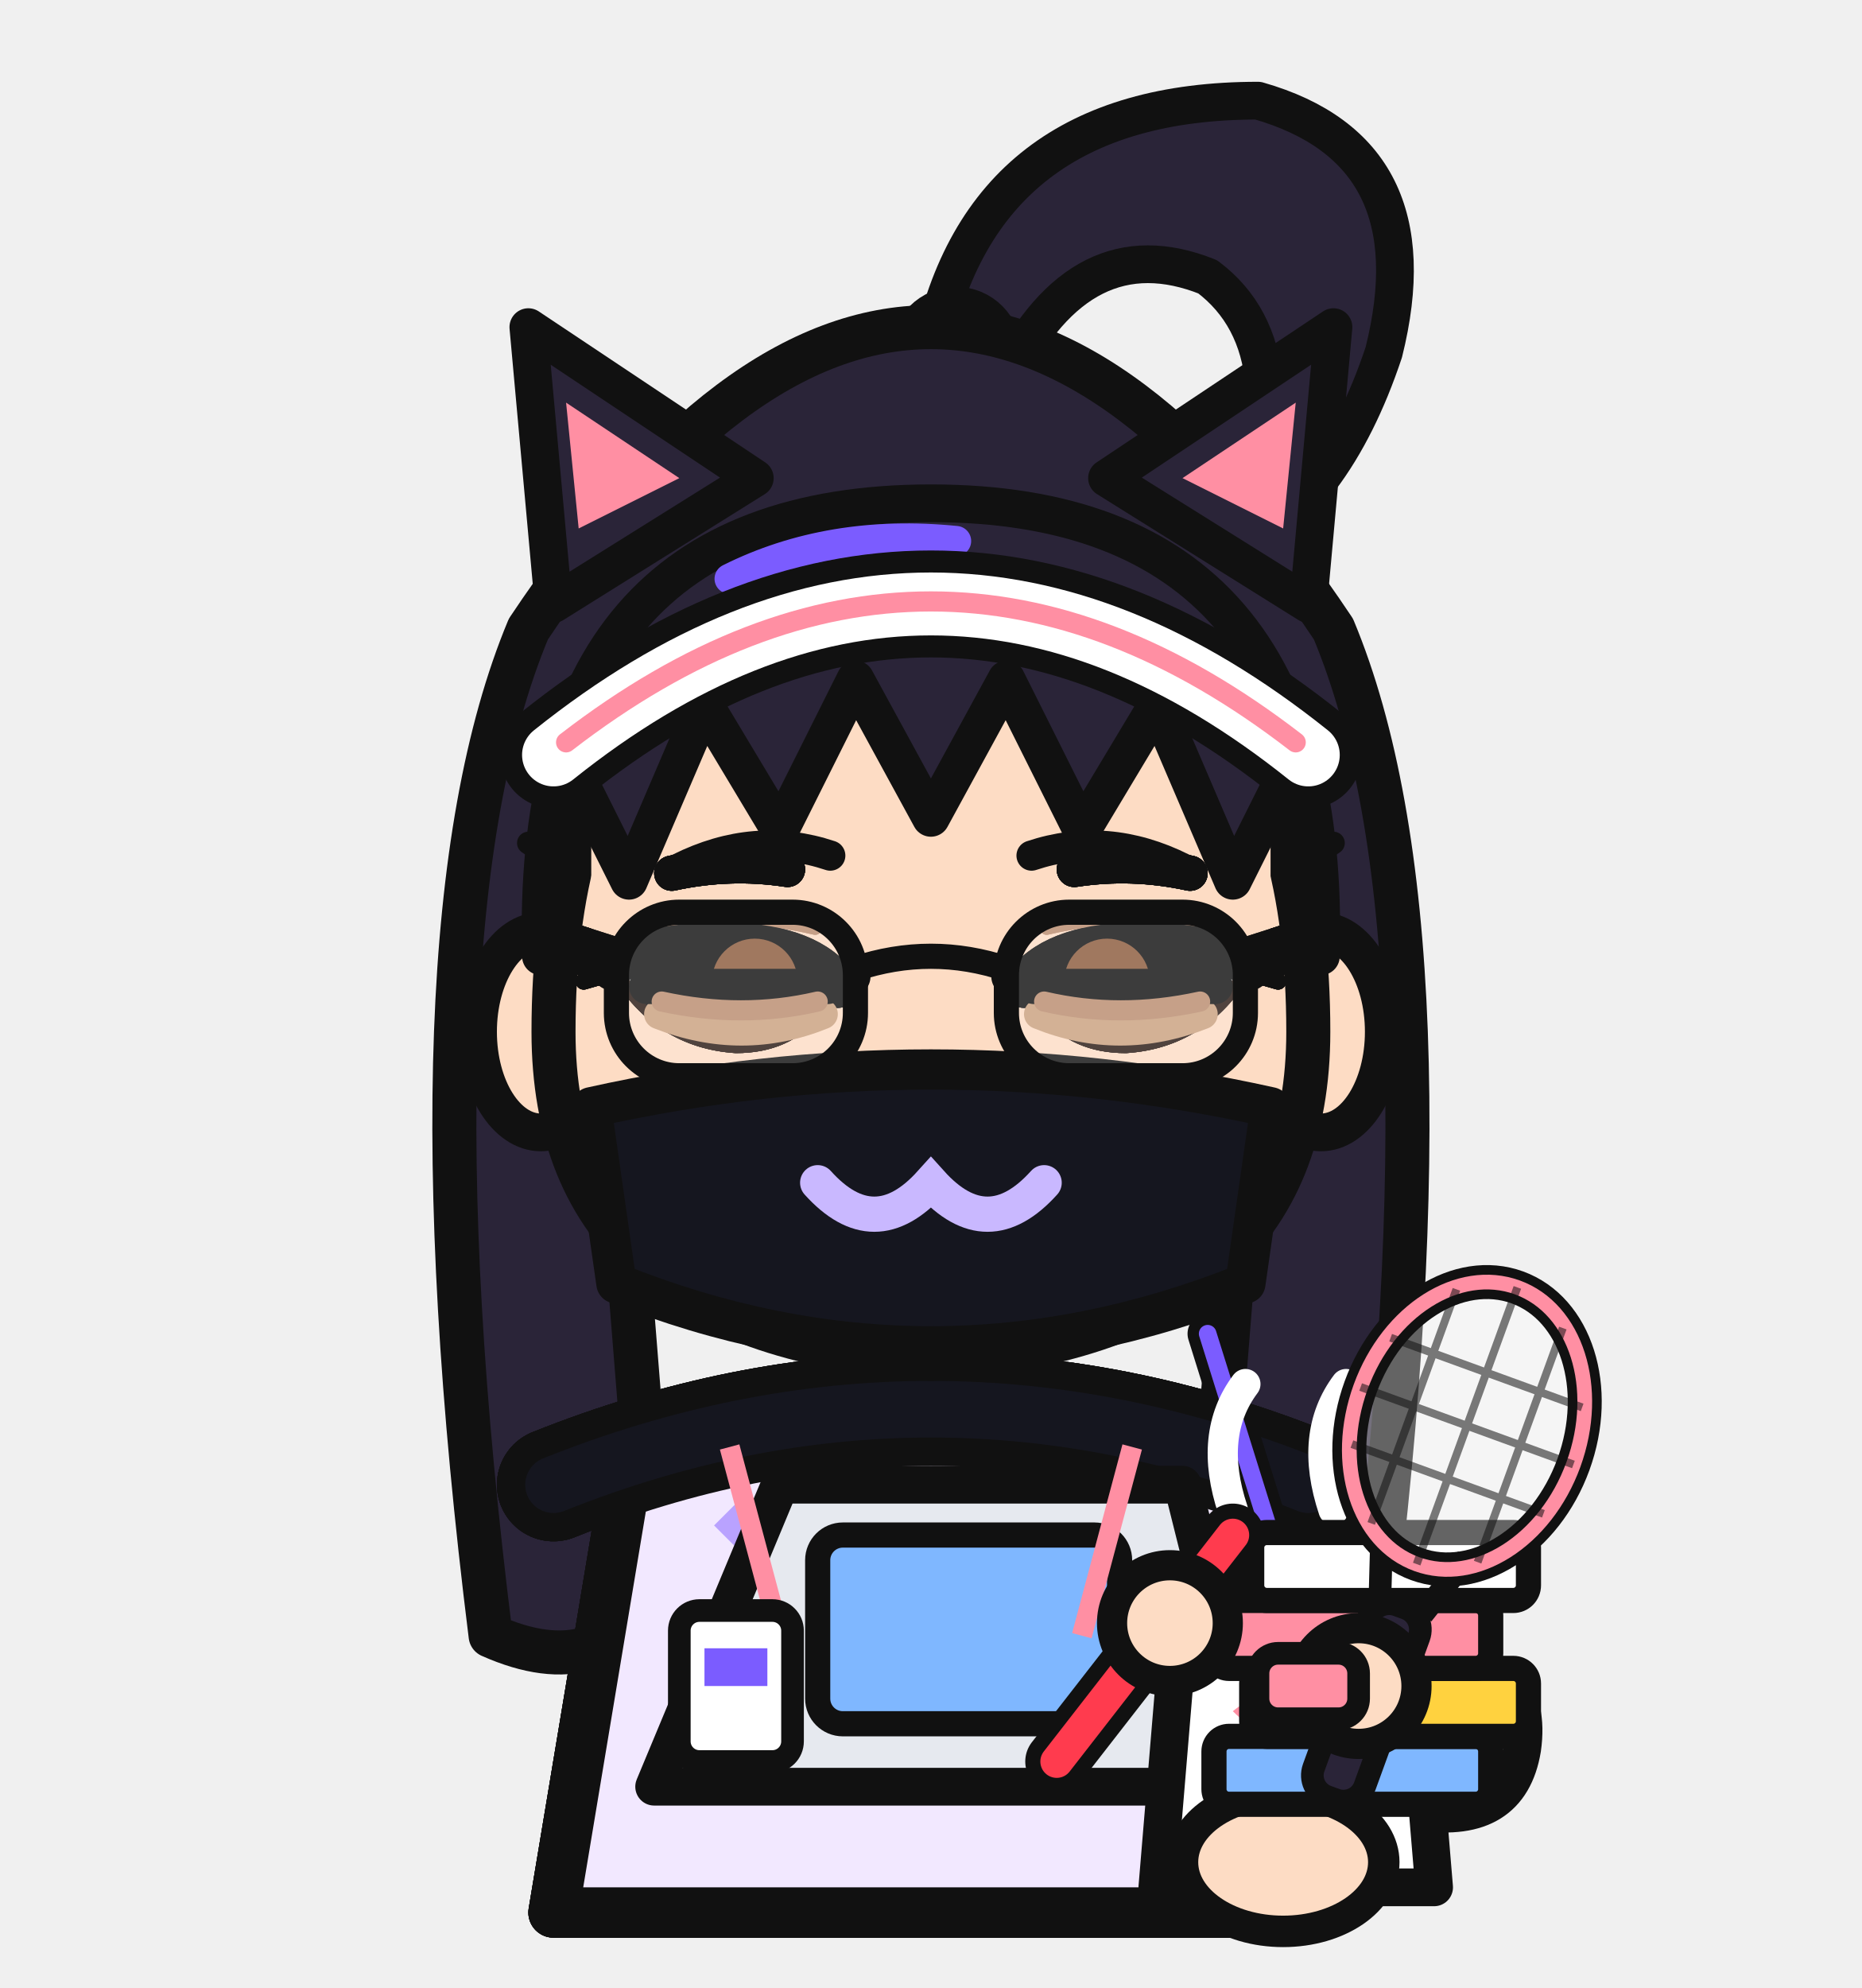
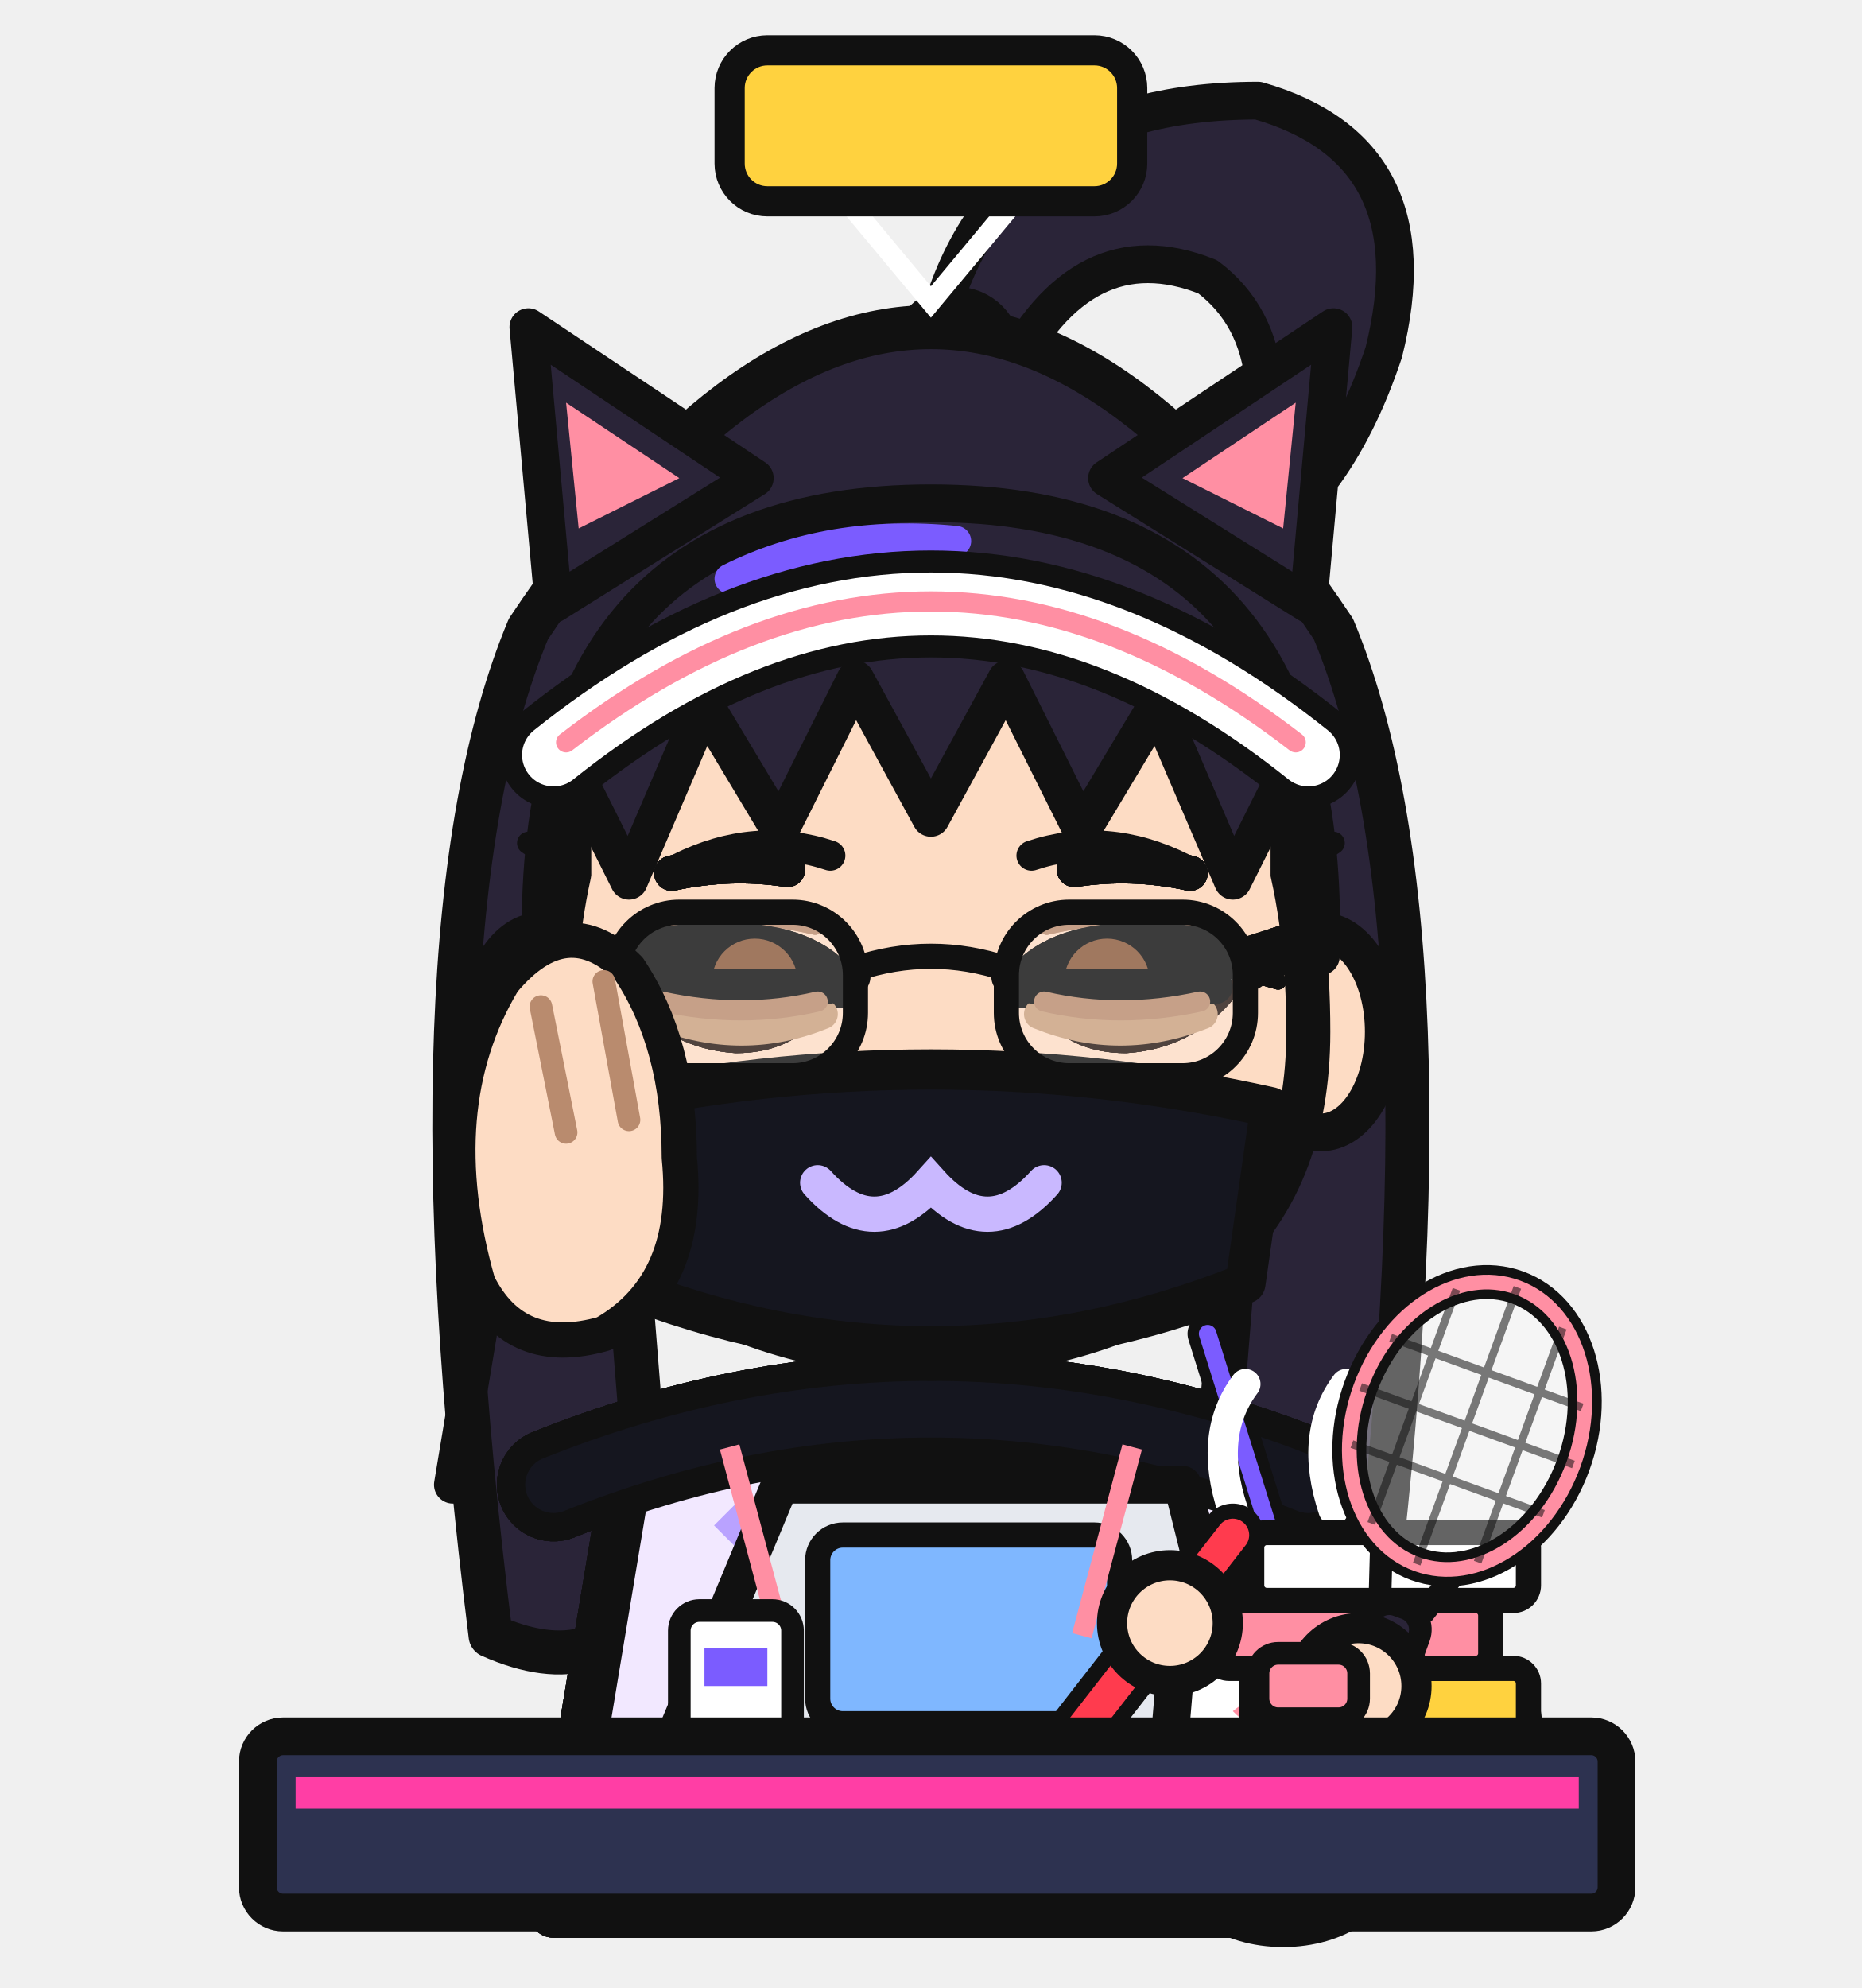
<svg xmlns="http://www.w3.org/2000/svg" viewBox="-14 -14 148 158" width="444" height="474">
-   <g id="KURO">
+   <g id="PARTNER">
    <g id="tennis_ponytail">
      <path d="M60 14Q64 -6 86 -6Q100 -2 96 14Q92 26 84 30Q90 14 82 8Q72 4 66 16Z" fill="#2A2438" stroke="#111" stroke-width="3" stroke-linejoin="round" />
      <circle cx="62" cy="14" r="4" fill="#FF8FA3" stroke="#111" stroke-width="2.4" />
    </g>
    <g id="hair_back">
      <path d="M25 116Q18 60 28 36Q44 12 60 12Q76 12 92 36Q102 60 95 116Q86 120 82 112L86 62Q60 48 34 62L38 112Q34 120 25 116Z" fill="#2A2438" stroke="#111" stroke-width="3.5" stroke-linejoin="round" />
    </g>
    <g id="jacket_work">
      <path d="M30 138L36 102Q60 92 84 102L90 138Z" fill="#2D3250" stroke="#111" stroke-width="4" stroke-linejoin="round" />
      <path d="M30 104Q60 92 90 104" fill="none" stroke="#111" stroke-width="9" stroke-linecap="round" />
      <path d="M30 104Q60 92 90 104" fill="none" stroke="#15161F" stroke-width="4.5" stroke-linecap="round" />
    </g>
    <g id="jacket_chill">
      <path d="M30 138L36 102Q60 92 84 102L90 138Z" fill="#C9B8FF" stroke="#111" stroke-width="4" stroke-linejoin="round" />
      <path d="M44 106L60 122L76 106" fill="none" stroke="#7B5CFF" stroke-width="3.5" stroke-linejoin="round" />
      <path d="M30 104Q60 92 90 104" fill="none" stroke="#111" stroke-width="9" stroke-linecap="round" />
      <path d="M30 104Q60 92 90 104" fill="none" stroke="#15161F" stroke-width="4.5" stroke-linecap="round" />
    </g>
    <g id="jacket_tennis">
      <path d="M30 138L36 102Q60 92 84 102L90 138Z" fill="#FFFFFF" stroke="#111" stroke-width="4" stroke-linejoin="round" />
      <path d="M44 106L60 122L76 106" fill="none" stroke="#FF8FA3" stroke-width="3.5" stroke-linejoin="round" />
      <path d="M30 104Q60 92 90 104" fill="none" stroke="#111" stroke-width="9" stroke-linecap="round" />
      <path d="M30 104Q60 92 90 104" fill="none" stroke="#FF8FA3" stroke-width="4.5" stroke-linecap="round" />
    </g>
    <g id="jacket_desk">
      <path d="M30 138L36 102Q60 92 84 102L90 138Z" fill="#F2E8FF" stroke="#111" stroke-width="4" stroke-linejoin="round" />
      <path d="M44 106L60 122L76 106" fill="none" stroke="#B9A2FF" stroke-width="3.5" stroke-linejoin="round" />
      <path d="M30 104Q60 92 90 104" fill="none" stroke="#111" stroke-width="9" stroke-linecap="round" />
      <path d="M30 104Q60 92 90 104" fill="none" stroke="#15161F" stroke-width="4.5" stroke-linecap="round" />
    </g>
    <g id="work_tablet">
      <path d="M38 128L48 104L80 104L86 128Z" fill="#E6E9EF" stroke="#111" stroke-width="3" stroke-linejoin="round" />
      <rect x="51" y="108" width="24" height="15" rx="2" fill="#7FB7FF" stroke="#111" stroke-width="2" />
      <path d="M82 92L92 124" stroke="#111" stroke-width="3.2" stroke-linecap="round" />
      <path d="M82 92L92 124" stroke="#7B5CFF" stroke-width="1.4" stroke-linecap="round" />
    </g>
    <g id="chill_cup">
      <path d="M78 136L80 112L98 112L100 136Z" fill="#fff" stroke="#111" stroke-width="3" stroke-linejoin="round" />
      <path d="M100 118Q108 118 107 125Q106 131 99 130" fill="none" stroke="#111" stroke-width="3" />
      <path d="M84 106Q82 100 85 96M92 106Q90 100 93 96" fill="none" stroke="#fff" stroke-width="2.4" stroke-linecap="round" />
      <path d="M84 122Q89 118 94 122Q89 127 84 122Z" fill="#FF8FA3" />
      <ellipse cx="88" cy="134" rx="8" ry="5.5" fill="#FDDCC4" stroke="#111" stroke-width="2.5" />
    </g>
    <g id="ear_L">
      <path d="M34 68C34 72.42 31.76 76 29 76C26.24 76 24 72.42 24 68C24 63.58 26.24 60 29 60C31.76 60 34 63.58 34 68Z" fill="#FDDCC4" stroke="#111" stroke-width="3" stroke-linecap="butt" stroke-linejoin="miter" opacity="1" />
    </g>
    <g id="ear_R">
      <path d="M96 68C96 72.42 93.76 76 91 76C88.24 76 86 72.42 86 68C86 63.58 88.24 60 91 60C93.76 60 96 63.58 96 68Z" fill="#FDDCC4" stroke="#111" stroke-width="3" stroke-linecap="butt" stroke-linejoin="miter" opacity="1" />
    </g>
    <g id="face_base">
      <path d="M30 68Q30 34 60 32Q90 34 90 68Q90 92 60 94Q30 92 30 68Z" fill="#FDDCC4" stroke="#111" stroke-width="3.5" stroke-linecap="butt" stroke-linejoin="miter" opacity="1" />
    </g>
    <g id="blush">
      <ellipse cx="38" cy="75" rx="5" ry="3" fill="#FF8FA3" opacity=".8" />
      <ellipse cx="82" cy="75" rx="5" ry="3" fill="#FF8FA3" opacity=".8" />
    </g>
    <g id="eyes_open">
      <g transform="translate(0 -1)">
        <defs>
          <linearGradient id="ig_eyes_open" x1="0" y1="0" x2="0" y2="1">
            <stop offset="0" stop-color="#4A2A1A" />
            <stop offset=".45" stop-color="#7A4A2E" />
            <stop offset="1" stop-color="#B07A4E" />
          </linearGradient>
        </defs>
        <clipPath id="wl_eyes_open">
          <path d="M52.2 65Q50 62.6 44 62.4Q37.6 62.4 34.8 63.8Q38.5 69.8 44.5 70Q49.5 70 52.2 65Z" />
        </clipPath>
        <clipPath id="wr_eyes_open">
          <path d="M67.8 65Q70 62.6 76 62.4Q82.4 62.4 85.2 63.8Q81.5 69.8 75.5 70Q70.5 70 67.8 65Z" />
        </clipPath>
        <path d="M52.2 65Q50 62.6 44 62.4Q37.6 62.4 34.8 63.8Q38.5 69.8 44.5 70Q49.5 70 52.2 65Z" fill="#fff" />
        <path d="M67.8 65Q70 62.6 76 62.4Q82.4 62.4 85.2 63.8Q81.5 69.8 75.5 70Q70.5 70 67.8 65Z" fill="#fff" />
        <g clip-path="url(#wl_eyes_open)">
          <circle cx="43.8" cy="66" r="5.3" fill="url(#ig_eyes_open)" stroke="#3A2016" stroke-width=".8" />
          <circle cx="43.8" cy="66.2" r="2" fill="#3A2016" opacity=".55" />
        </g>
        <g clip-path="url(#wr_eyes_open)">
          <circle cx="76.2" cy="66" r="5.3" fill="url(#ig_eyes_open)" stroke="#3A2016" stroke-width=".8" />
          <circle cx="76.2" cy="66.2" r="2" fill="#3A2016" opacity=".55" />
        </g>
        <circle cx="45.6" cy="64.6" r="1.2" fill="#fff" />
        <circle cx="78" cy="64.6" r="1.2" fill="#fff" />
        <circle cx="42.4" cy="68" r=".5" fill="#fff" opacity=".8" />
        <circle cx="74.8" cy="68" r=".5" fill="#fff" opacity=".8" />
        <path d="M50.8 60.8Q44 59.2 36.8 60.6 M69.2 60.8Q76 59.2 83.2 60.6" fill="none" stroke="#B98B6E" stroke-width="1" stroke-linecap="round" />
        <path d="M35 64.2Q38.4 69.8 44.5 70.2Q48.6 70.2 50.8 67.4 M85 64.2Q81.6 69.8 75.5 70.2Q71.4 70.2 69.2 67.4" fill="none" stroke="#2A1A14" stroke-width="1" stroke-linecap="round" />
        <path d="M52.6 65.4Q50.4 62.2 44 62Q37.4 62 34.4 63.8 M67.4 65.4Q69.6 62.2 76 62Q82.6 62 85.6 63.8" fill="none" stroke="#111" stroke-width="3.4" stroke-linecap="round" />
        <path d="M35.6 63L30.6 61.4 M84.4 63L89.4 61.4" fill="none" stroke="#111" stroke-width="2.6" stroke-linecap="round" />
        <path d="M35.2 64.2L32.4 65 M84.8 64.2L87.6 65" fill="none" stroke="#111" stroke-width="1.3" stroke-linecap="round" />
        <path d="M39.4 56.4Q44 55.4 48.6 56.1 M80.6 56.4Q76 55.4 71.4 56.1" fill="none" stroke="#111" stroke-width="2.8" stroke-linecap="round" />
      </g>
    </g>
    <g id="eyes_closed">
      <g transform="translate(0 -1)">
        <path d="M52 65.6Q45 69.6 38 65.6L34.6 64.2 M68 65.6Q75 69.6 82 65.6L85.4 64.2" fill="none" stroke="#111" stroke-width="3" stroke-linecap="round" stroke-linejoin="round" />
        <path d="M39.4 56.4Q44 55.4 48.6 56.1 M80.6 56.4Q76 55.4 71.4 56.1" fill="none" stroke="#111" stroke-width="2.8" stroke-linecap="round" />
      </g>
    </g>
    <g id="eyes_drowsy">
      <g transform="translate(0 -1)">
        <defs>
          <linearGradient id="ig_eyes_drowsy" x1="0" y1="0" x2="0" y2="1">
            <stop offset="0" stop-color="#4A2A1A" />
            <stop offset=".45" stop-color="#7A4A2E" />
            <stop offset="1" stop-color="#B07A4E" />
          </linearGradient>
        </defs>
        <clipPath id="wl_eyes_drowsy">
          <path d="M52.2 65Q50 62.6 44 62.4Q37.6 62.4 34.8 63.8Q38.5 69.8 44.5 70Q49.5 70 52.2 65Z" />
        </clipPath>
        <clipPath id="wr_eyes_drowsy">
          <path d="M67.8 65Q70 62.6 76 62.4Q82.4 62.4 85.2 63.8Q81.5 69.8 75.5 70Q70.5 70 67.8 65Z" />
        </clipPath>
        <path d="M52.2 65Q50 62.6 44 62.4Q37.6 62.4 34.8 63.8Q38.5 69.8 44.5 70Q49.5 70 52.2 65Z" fill="#fff" />
        <path d="M67.8 65Q70 62.6 76 62.4Q82.4 62.4 85.2 63.8Q81.5 69.8 75.5 70Q70.5 70 67.8 65Z" fill="#fff" />
        <g clip-path="url(#wl_eyes_drowsy)">
          <circle cx="43.8" cy="66" r="5.3" fill="url(#ig_eyes_drowsy)" stroke="#3A2016" stroke-width=".8" />
          <circle cx="43.8" cy="66.2" r="2" fill="#3A2016" opacity=".55" />
        </g>
        <g clip-path="url(#wr_eyes_drowsy)">
          <circle cx="76.2" cy="66" r="5.3" fill="url(#ig_eyes_drowsy)" stroke="#3A2016" stroke-width=".8" />
          <circle cx="76.2" cy="66.2" r="2" fill="#3A2016" opacity=".55" />
        </g>
        <circle cx="45.6" cy="64.6" r="1.2" fill="#fff" />
        <circle cx="78" cy="64.6" r="1.2" fill="#fff" />
        <circle cx="42.4" cy="68" r=".5" fill="#fff" opacity=".8" />
        <circle cx="74.8" cy="68" r=".5" fill="#fff" opacity=".8" />
        <path d="M50.8 60.8Q44 59.2 36.8 60.6 M69.2 60.8Q76 59.2 83.2 60.6" fill="none" stroke="#B98B6E" stroke-width="1" stroke-linecap="round" />
        <path d="M35 64.2Q38.4 69.8 44.5 70.2Q48.6 70.2 50.8 67.4 M85 64.2Q81.6 69.8 75.5 70.2Q71.4 70.2 69.2 67.4" fill="none" stroke="#2A1A14" stroke-width="1" stroke-linecap="round" />
        <path d="M52.6 65.4Q50.4 62.2 44 62Q37.4 62 34.4 63.8 M67.4 65.4Q69.6 62.2 76 62Q82.6 62 85.6 63.8" fill="none" stroke="#111" stroke-width="3.4" stroke-linecap="round" />
        <path d="M35.6 63L30.6 61.4 M84.4 63L89.4 61.4" fill="none" stroke="#111" stroke-width="2.6" stroke-linecap="round" />
        <path d="M35.2 64.2L32.4 65 M84.8 64.2L87.6 65" fill="none" stroke="#111" stroke-width="1.3" stroke-linecap="round" />
        <path d="M39.4 56.4Q44 55.4 48.6 56.1 M80.6 56.4Q76 55.4 71.4 56.1" fill="none" stroke="#111" stroke-width="2.8" stroke-linecap="round" />
        <path d="M33 54L56 54L56 64.6L33 64.6Z M64 54L87 54L87 64.6L64 64.6Z" fill="#FDDCC4" />
        <path d="M39.4 56.4Q44 55.4 48.6 56.1 M80.6 56.4Q76 55.4 71.4 56.1" fill="none" stroke="#111" stroke-width="2.8" stroke-linecap="round" />
        <path d="M53.6 64.6L37 64.6L32.4 63 M66.4 64.6L83 64.6L87.6 63" fill="none" stroke="#111" stroke-width="3.2" stroke-linecap="round" stroke-linejoin="round" />
      </g>
    </g>
    <g id="eyes_bright">
      <g transform="translate(0 -1)">
        <defs>
          <linearGradient id="ig_eyes_bright" x1="0" y1="0" x2="0" y2="1">
            <stop offset="0" stop-color="#4A2A1A" />
            <stop offset=".45" stop-color="#7A4A2E" />
            <stop offset="1" stop-color="#B07A4E" />
          </linearGradient>
        </defs>
        <clipPath id="wl_eyes_bright">
          <path d="M52.2 65Q50 62.6 44 62.4Q37.6 62.4 34.8 63.8Q38.5 69.8 44.5 70Q49.5 70 52.2 65Z" />
        </clipPath>
        <clipPath id="wr_eyes_bright">
          <path d="M67.8 65Q70 62.6 76 62.4Q82.4 62.4 85.2 63.8Q81.5 69.8 75.5 70Q70.5 70 67.8 65Z" />
        </clipPath>
        <path d="M52.2 65Q50 62.6 44 62.4Q37.6 62.4 34.8 63.8Q38.5 69.8 44.5 70Q49.5 70 52.2 65Z" fill="#fff" />
        <path d="M67.8 65Q70 62.6 76 62.4Q82.4 62.4 85.2 63.8Q81.5 69.8 75.5 70Q70.5 70 67.8 65Z" fill="#fff" />
        <g clip-path="url(#wl_eyes_bright)">
          <circle cx="43.8" cy="66" r="5.3" fill="url(#ig_eyes_bright)" stroke="#3A2016" stroke-width=".8" />
          <circle cx="43.8" cy="66.2" r="2" fill="#3A2016" opacity=".55" />
        </g>
        <g clip-path="url(#wr_eyes_bright)">
          <circle cx="76.2" cy="66" r="5.3" fill="url(#ig_eyes_bright)" stroke="#3A2016" stroke-width=".8" />
          <circle cx="76.2" cy="66.2" r="2" fill="#3A2016" opacity=".55" />
        </g>
        <circle cx="45.6" cy="64.6" r="1.2" fill="#fff" />
        <circle cx="78" cy="64.6" r="1.2" fill="#fff" />
        <circle cx="42.4" cy="68" r=".5" fill="#fff" opacity=".8" />
        <circle cx="74.8" cy="68" r=".5" fill="#fff" opacity=".8" />
        <path d="M50.8 60.8Q44 59.2 36.8 60.6 M69.2 60.8Q76 59.2 83.2 60.6" fill="none" stroke="#B98B6E" stroke-width="1" stroke-linecap="round" />
        <path d="M35 64.2Q38.4 69.8 44.5 70.2Q48.6 70.2 50.8 67.4 M85 64.2Q81.6 69.8 75.5 70.2Q71.4 70.2 69.2 67.4" fill="none" stroke="#2A1A14" stroke-width="1" stroke-linecap="round" />
        <path d="M52.6 65.4Q50.4 62.2 44 62Q37.4 62 34.4 63.8 M67.4 65.4Q69.6 62.2 76 62Q82.6 62 85.6 63.8" fill="none" stroke="#111" stroke-width="3.4" stroke-linecap="round" />
        <path d="M35.6 63L30.6 61.4 M84.4 63L89.4 61.4" fill="none" stroke="#111" stroke-width="2.6" stroke-linecap="round" />
        <path d="M35.2 64.2L32.4 65 M84.8 64.2L87.6 65" fill="none" stroke="#111" stroke-width="1.3" stroke-linecap="round" />
        <path d="M39.4 56.4Q44 55.4 48.6 56.1 M80.6 56.4Q76 55.4 71.4 56.1" fill="none" stroke="#111" stroke-width="2.8" stroke-linecap="round" />
        <circle cx="42" cy="66.4" r="1" fill="#fff" />
        <circle cx="74.4" cy="66.4" r="1" fill="#fff" />
        <path d="M28 54L31 56M30 50L33 53M92 54L89 56M90 50L87 53" stroke="#111" stroke-width="1.8" stroke-linecap="round" />
      </g>
    </g>
    <g id="eyes_down">
      <g transform="translate(0 -1)">
        <defs>
          <linearGradient id="ig_eyes_down" x1="0" y1="0" x2="0" y2="1">
            <stop offset="0" stop-color="#4A2A1A" />
            <stop offset=".45" stop-color="#7A4A2E" />
            <stop offset="1" stop-color="#B07A4E" />
          </linearGradient>
        </defs>
        <clipPath id="wl_eyes_down">
          <path d="M52.2 65Q50 62.6 44 62.4Q37.6 62.4 34.8 63.8Q38.5 69.8 44.5 70Q49.5 70 52.2 65Z" />
        </clipPath>
        <clipPath id="wr_eyes_down">
          <path d="M67.8 65Q70 62.6 76 62.4Q82.4 62.4 85.2 63.8Q81.5 69.8 75.5 70Q70.5 70 67.8 65Z" />
        </clipPath>
        <path d="M52.2 65Q50 62.6 44 62.4Q37.6 62.4 34.8 63.8Q38.5 69.8 44.5 70Q49.5 70 52.2 65Z" fill="#fff" />
        <path d="M67.8 65Q70 62.6 76 62.4Q82.4 62.4 85.2 63.8Q81.5 69.8 75.5 70Q70.5 70 67.8 65Z" fill="#fff" />
        <g clip-path="url(#wl_eyes_down)">
          <circle cx="43.8" cy="67.6" r="5.3" fill="url(#ig_eyes_down)" stroke="#3A2016" stroke-width=".8" />
          <circle cx="43.8" cy="67.8" r="2" fill="#3A2016" opacity=".55" />
        </g>
        <g clip-path="url(#wr_eyes_down)">
          <circle cx="76.2" cy="67.6" r="5.3" fill="url(#ig_eyes_down)" stroke="#3A2016" stroke-width=".8" />
          <circle cx="76.2" cy="67.8" r="2" fill="#3A2016" opacity=".55" />
        </g>
        <circle cx="45.6" cy="66.2" r="1.2" fill="#fff" />
        <circle cx="78" cy="66.2" r="1.2" fill="#fff" />
        <circle cx="42.4" cy="68" r=".5" fill="#fff" opacity=".8" />
        <circle cx="74.8" cy="68" r=".5" fill="#fff" opacity=".8" />
        <path d="M50.8 60.8Q44 59.2 36.8 60.6 M69.2 60.8Q76 59.2 83.2 60.6" fill="none" stroke="#B98B6E" stroke-width="1" stroke-linecap="round" />
        <path d="M35 64.2Q38.4 69.8 44.5 70.2Q48.6 70.2 50.8 67.4 M85 64.2Q81.6 69.8 75.5 70.2Q71.4 70.2 69.2 67.4" fill="none" stroke="#2A1A14" stroke-width="1" stroke-linecap="round" />
        <path d="M52.6 65.4Q50.4 62.2 44 62Q37.4 62 34.4 63.8 M67.4 65.4Q69.6 62.2 76 62Q82.6 62 85.6 63.8" fill="none" stroke="#111" stroke-width="3.4" stroke-linecap="round" />
        <path d="M35.6 63L30.6 61.4 M84.4 63L89.4 61.4" fill="none" stroke="#111" stroke-width="2.6" stroke-linecap="round" />
        <path d="M35.2 64.2L32.4 65 M84.8 64.2L87.6 65" fill="none" stroke="#111" stroke-width="1.3" stroke-linecap="round" />
        <path d="M39.4 56.4Q44 55.4 48.6 56.1 M80.6 56.4Q76 55.4 71.4 56.1" fill="none" stroke="#111" stroke-width="2.8" stroke-linecap="round" />
      </g>
    </g>
    <g id="eyes_happy">
      <g transform="translate(0 -1)">
        <path d="M51.4 66Q45 59.6 38.6 66 M68.6 66Q75 59.6 81.4 66" fill="none" stroke="#111" stroke-width="3" stroke-linecap="round" />
        <path d="M38.8 65L36.4 63.6M39.6 63.4L37.6 61.6 M81.2 65L83.6 63.6M80.4 63.4L82.4 61.6" fill="none" stroke="#111" stroke-width="1.4" stroke-linecap="round" />
        <path d="M39.4 56.4Q44 55.4 48.6 56.1 M80.6 56.4Q76 55.4 71.4 56.1" fill="none" stroke="#111" stroke-width="2.8" stroke-linecap="round" />
      </g>
    </g>
    <g id="eyes_surprised">
      <circle cx="46" cy="64" r="3.4" fill="#8B5A3C" />
      <circle cx="74" cy="64" r="3.4" fill="#8B5A3C" />
      <path d="M40 55Q46 52 52 54M68 54Q74 52 80 55" fill="none" stroke="#111" stroke-width="2.4" stroke-linecap="round" />
    </g>
    <g id="eyes_low">
      <g transform="translate(0 -1)">
        <path d="M51.4 67.6Q45 70.2 38.4 67.6 M68.6 67.6Q75 70.2 81.6 67.6" fill="none" stroke="#C9A07E" stroke-width="2.4" stroke-linecap="round" />
        <path d="M51.8 65.4L37.4 65.4 M68.2 65.4L82.6 65.4" fill="none" stroke="#111" stroke-width="2.8" stroke-linecap="round" />
        <path d="M51 66.6Q45 68 38.6 66.6 M69 66.6Q75 68 81.4 66.6" fill="none" stroke="#B98B6E" stroke-width="1.6" stroke-linecap="round" />
        <path d="M39.4 56.4Q44 55.4 48.6 56.1 M80.6 56.4Q76 55.4 71.4 56.1" fill="none" stroke="#111" stroke-width="2.8" stroke-linecap="round" />
      </g>
    </g>
    <g id="mouth_cat">
      <path d="M55 82Q57.5 84.6 60 82Q62.5 84.6 65 82" fill="none" stroke="#111" stroke-width="2.6" stroke-linecap="round" />
    </g>
    <g id="mouth_flat">
      <path d="M56.5 83L63.5 83" fill="none" stroke="#111" stroke-width="3" stroke-linecap="round" />
    </g>
    <g id="mouth_smile">
      <path d="M55.5 82Q60 86 64.5 82" fill="none" stroke="#111" stroke-width="2.6" stroke-linecap="round" />
    </g>
    <g id="mouth_o">
      <ellipse cx="60" cy="83" rx="3" ry="3.6" fill="#111" />
    </g>
    <g id="mask_work">
      <path d="M33 74Q60 68 87 74L85 88Q60 98 35 88Z" fill="#15161F" stroke="#111" stroke-width="3.2" stroke-linejoin="round" />
      <path d="M51 80Q55.5 85 60 80Q64.5 85 69 80" fill="none" stroke="#C9B8FF" stroke-width="2.8" stroke-linecap="round" />
    </g>
    <g id="hair_fringe">
      <path d="M29 62Q28 26 60 26Q92 26 91 62L88 48L84 56L78 42L72 52L66 40L60 51L54 40L48 52L42 42L36 56L32 48Z" fill="#2A2438" stroke="#111" stroke-width="3" stroke-linejoin="round" />
      <path d="M44 32Q52 28 62 29" fill="none" stroke="#7B5CFF" stroke-width="2.4" stroke-linecap="round" />
    </g>
    <g id="tennis_headband">
      <path d="M30 46Q60 22 90 46" fill="none" stroke="#111" stroke-width="8.5" stroke-linecap="round" />
      <path d="M30 46Q60 22 90 46" fill="none" stroke="#fff" stroke-width="5" stroke-linecap="round" />
      <path d="M31 45Q60 22.6 89 45" fill="none" stroke="#FF8FA3" stroke-width="1.6" stroke-linecap="round" />
    </g>
    <g id="cat_ears">
      <path d="M30 34L28 12L46 24Z" fill="#2A2438" stroke="#111" stroke-width="3" stroke-linejoin="round" />
      <path d="M32 28L31 18L40 24Z" fill="#FF8FA3" />
      <path d="M90 34L92 12L74 24Z" fill="#2A2438" stroke="#111" stroke-width="3" stroke-linejoin="round" />
      <path d="M88 28L89 18L80 24Z" fill="#FF8FA3" />
    </g>
    <g id="work_badge">
      <path d="M44 101L48 116M76 101L72 116" stroke="#FF8FA3" stroke-width="1.6" />
      <rect x="40" y="114" width="9" height="12" rx="1.6" fill="#fff" stroke="#111" stroke-width="1.8" />
      <rect x="42" y="117" width="5" height="3" fill="#7B5CFF" />
    </g>
    <g id="desk_glasses">
      <g fill="#fff" fill-opacity=".18" stroke="#111" stroke-width="2">
        <rect x="35" y="58.5" width="19" height="13" rx="5" />
        <rect x="66" y="58.5" width="19" height="13" rx="5" />
      </g>
      <path d="M54 63Q60 61 66 63M35 62L30 60M85 62L90 60" fill="none" stroke="#111" stroke-width="2" stroke-linecap="round" />
    </g>
    <g id="desk_books">
      <rect x="82.5" y="124" width="22" height="5.4" rx="1.2" fill="#7FB7FF" stroke="#111" stroke-width="2" />
      <rect x="85.5" y="118.6" width="22" height="5.4" rx="1.2" fill="#FFD23F" stroke="#111" stroke-width="2" />
      <rect x="82.5" y="113.2" width="22" height="5.4" rx="1.2" fill="#FF8FA3" stroke="#111" stroke-width="2" />
      <rect x="85.5" y="107.8" width="22" height="5.4" rx="1.2" fill="#fff" stroke="#111" stroke-width="2" />
    </g>
    <g id="desk_pen">
      <path d="M70 126L84 108" stroke="#111" stroke-width="5" stroke-linecap="round" />
      <path d="M70 126L84 108" stroke="#FF3B4E" stroke-width="2.6" stroke-linecap="round" />
      <circle cx="79" cy="115" r="4.6" fill="#FDDCC4" stroke="#111" stroke-width="2.4" />
    </g>
    <g id="tennis_racket">
      <g transform="translate(98 112) rotate(20) scale(0.9)">
        <rect x="-2.4" y="2" width="4.8" height="18" rx="2" fill="#2A2438" stroke="#111" stroke-width="2" />
        <path d="M-2 2L-4 -4M2 2L4 -4" stroke="#111" stroke-width="2" />
        <ellipse cx="0" cy="-15" rx="10" ry="13" fill="#fff" fill-opacity=".35" stroke="#111" stroke-width="3" />
        <ellipse cx="0" cy="-15" rx="10" ry="13" fill="none" stroke="#FF8FA3" stroke-width="1.3" />
        <path d="M-5 -26V-4M0 -28V-2M5 -26V-4M-9 -20H9M-10 -15H10M-9 -10H9" stroke="#111" stroke-width=".7" opacity=".55" />
      </g>
      <circle cx="94" cy="120" r="4.6" fill="#FDDCC4" stroke="#111" stroke-width="2.4" />
      <rect x="86" y="117.4" width="8" height="5.2" rx="1.6" fill="#FF8FA3" stroke="#111" stroke-width="1.8" />
    </g>
+     <g id="overtime_desk">
+       <path d="M8.5 124L112.5 124C113.6 124 114.5 124.9 114.5 126L114.5 136C114.5 137.1 113.6 138 112.5 138L8.5 138C7.4 138 6.5 137.1 6.5 136L6.5 126C6.5 124.9 7.4 124 8.5 124Z" fill="#2D3250" stroke="#111" stroke-width="3" stroke-linecap="butt" stroke-linejoin="miter" opacity="1" />
+       <path d="M9.5 128.5L111.5 128.5" fill="none" stroke="#FF3EA5" stroke-width="2.5" stroke-linecap="butt" stroke-linejoin="miter" opacity="1" />
+     </g>
+     <g id="overtime_hand">
+       <path d="M24 88Q20 74 26 64Q31 58 36 63Q40 69 40 78Q41 88 34 92Q27 94 24 88Z" fill="#FDDCC4" stroke="#111" stroke-width="2.8" stroke-linejoin="round" />
+       <path d="M29 66L31 76M34 64L36 75" fill="none" stroke="#B98B6E" stroke-width="1.8" stroke-linecap="round" />
+       <path d="M24 92L22 104" fill="none" stroke="#111" stroke-width="3" stroke-linecap="round" />
+     </g>
+     <g id="overtime_sign">
+       <path d="M50 -2L60 10L70 -2" fill="none" stroke="#fff" stroke-width="1.6" />
+       <rect x="44" y="-10" width="32" height="12" rx="3" fill="#FFD23F" stroke="#111" stroke-width="2.4" />
+     </g>
  </g>
</svg>
